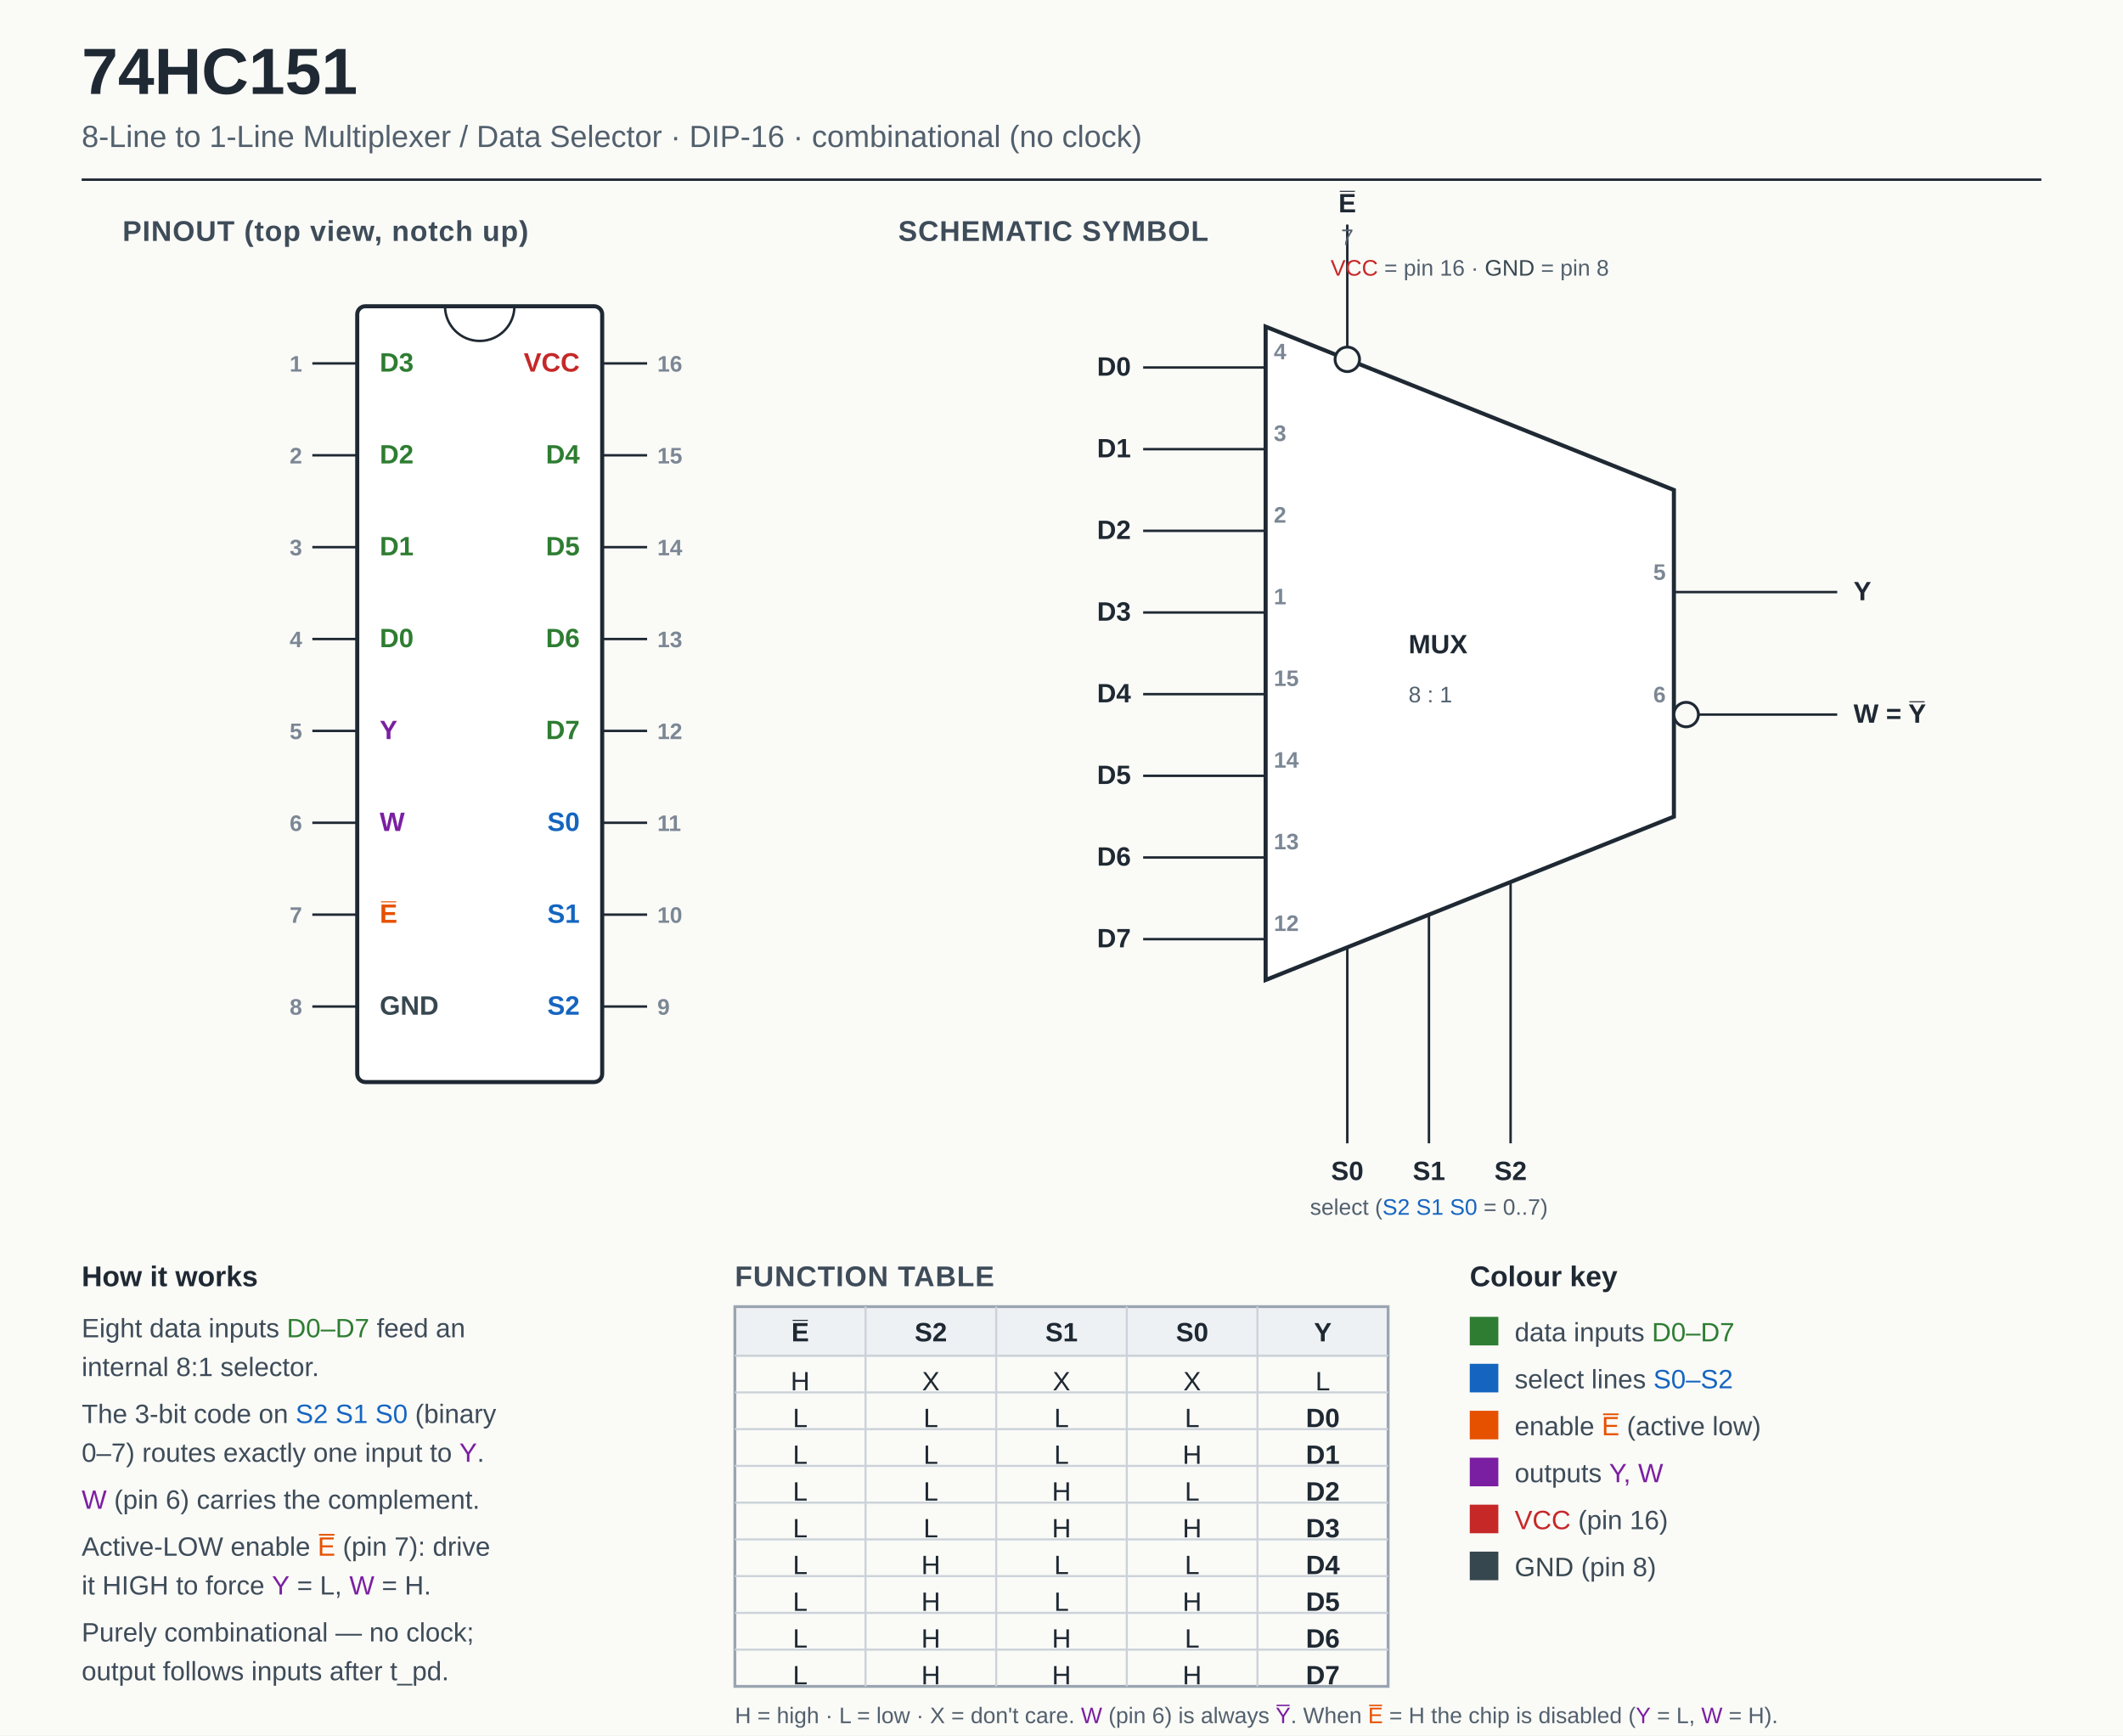
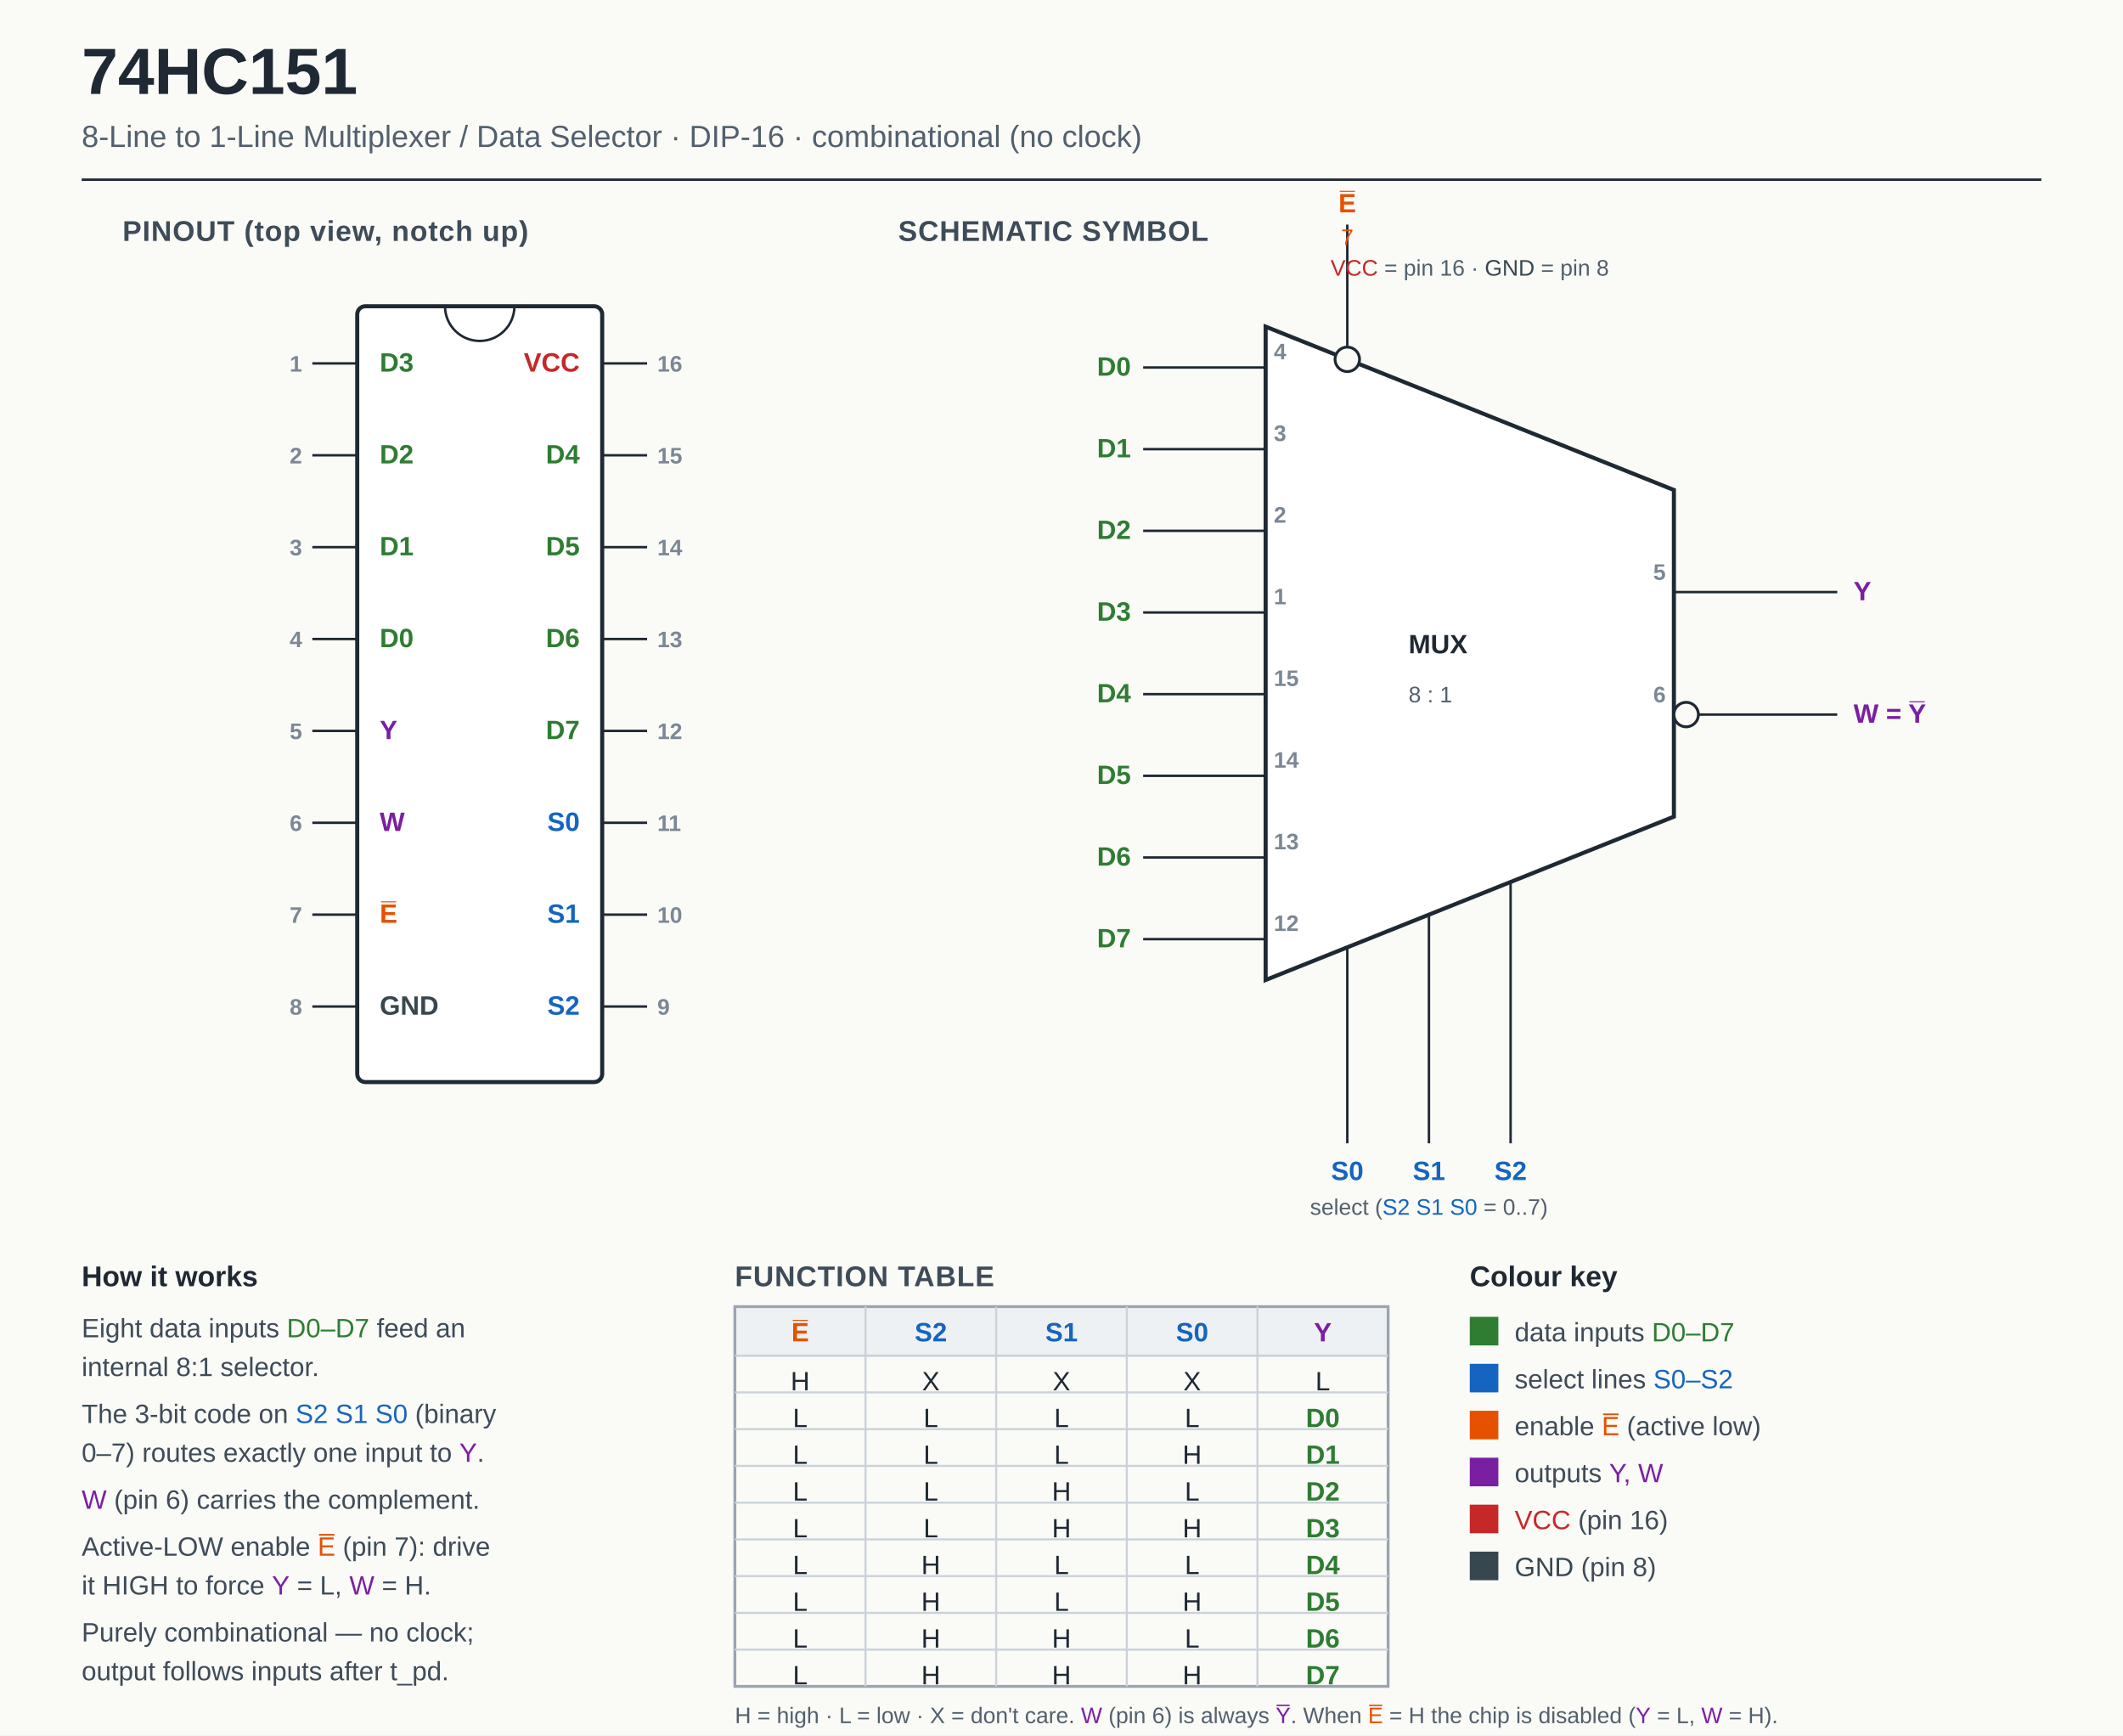
<svg xmlns="http://www.w3.org/2000/svg" viewBox="0 0 1040 850" font-family="Segoe UI, Arial, sans-serif">
  <defs>
    <style>
      .bg     { fill:#fafaf7; }
      .thin   { stroke:#1f2933; stroke-width:1.2; fill:none; }
      .body   { fill:#ffffff; stroke:#1f2933; stroke-width:2; }
      .title  { fill:#1f2933; font-size:32px; font-weight:700; }
      .sub    { fill:#52606d; font-size:15px; }
      .panel  { fill:#3e4c59; font-size:14px; font-weight:600; letter-spacing:.4px; }
      .pinno  { fill:#7b8794; font-size:11px; font-weight:600; }
      .sig    { font-size:13px; font-weight:700; }
-       .green  { fill:#2e7d32; }
-       .blue   { fill:#1565c0; }
-       .orange { fill:#e65100; }
-       .purple { fill:#7b1fa2; }
-       .red    { fill:#c62828; }
-       .slate  { fill:#37474f; }
+       .green  { fill:#2e7d32 !important; }
+       .blue   { fill:#1565c0 !important; }
+       .orange { fill:#e65100 !important; }
+       .purple { fill:#7b1fa2 !important; }
+       .red    { fill:#c62828 !important; }
+       .slate  { fill:#37474f !important; }
      .lbl    { fill:#1f2933; font-size:13px; font-weight:700; }
      .small  { fill:#52606d; font-size:11px; }
      .tbl    { fill:#1f2933; font-size:13px; }
      .tblh   { fill:#1f2933; font-size:13px; font-weight:700; }
      .note   { fill:#3e4c59; font-size:13px; }
      .noteh  { fill:#1f2933; font-size:14px; font-weight:700; }
      .grid   { stroke:#cbd2d9; stroke-width:1; }
    </style>
  </defs>
  <rect class="bg" x="0" y="0" width="1040" height="850" />
  <text class="title" x="40" y="46">74HC151</text>
  <text class="sub" x="40" y="72">8-Line to 1-Line Multiplexer / Data Selector  ·  DIP-16  ·  combinational (no clock)</text>
  <line class="thin" x1="40" y1="88" x2="1000" y2="88" />
  <text class="panel" x="60" y="118">PINOUT  (top view, notch up)</text>
  <rect class="body" x="175" y="150" width="120" height="380" rx="4" />
  <path class="thin" d="M 218 150 A 17 17 0 0 0 252 150" fill="#fafaf7" />
  <line class="thin" x1="175" y1="178" x2="153" y2="178" />
  <text class="pinno" x="148" y="182" text-anchor="end">1</text>
  <text class="sig green" x="186" y="182">D3</text>
  <line class="thin" x1="175" y1="223" x2="153" y2="223" />
  <text class="pinno" x="148" y="227" text-anchor="end">2</text>
  <text class="sig green" x="186" y="227">D2</text>
  <line class="thin" x1="175" y1="268" x2="153" y2="268" />
  <text class="pinno" x="148" y="272" text-anchor="end">3</text>
  <text class="sig green" x="186" y="272">D1</text>
  <line class="thin" x1="175" y1="313" x2="153" y2="313" />
  <text class="pinno" x="148" y="317" text-anchor="end">4</text>
  <text class="sig green" x="186" y="317">D0</text>
  <line class="thin" x1="175" y1="358" x2="153" y2="358" />
  <text class="pinno" x="148" y="362" text-anchor="end">5</text>
  <text class="sig purple" x="186" y="362">Y</text>
  <line class="thin" x1="175" y1="403" x2="153" y2="403" />
  <text class="pinno" x="148" y="407" text-anchor="end">6</text>
  <text class="sig purple" x="186" y="407">W</text>
  <line class="thin" x1="175" y1="448" x2="153" y2="448" />
  <text class="pinno" x="148" y="452" text-anchor="end">7</text>
  <text class="sig orange" x="186" y="452">E̅</text>
  <line class="thin" x1="175" y1="493" x2="153" y2="493" />
  <text class="pinno" x="148" y="497" text-anchor="end">8</text>
  <text class="sig slate" x="186" y="497">GND</text>
  <line class="thin" x1="295" y1="178" x2="317" y2="178" />
  <text class="pinno" x="322" y="182">16</text>
  <text class="sig red" x="284" y="182" text-anchor="end">VCC</text>
  <line class="thin" x1="295" y1="223" x2="317" y2="223" />
  <text class="pinno" x="322" y="227">15</text>
  <text class="sig green" x="284" y="227" text-anchor="end">D4</text>
  <line class="thin" x1="295" y1="268" x2="317" y2="268" />
  <text class="pinno" x="322" y="272">14</text>
  <text class="sig green" x="284" y="272" text-anchor="end">D5</text>
  <line class="thin" x1="295" y1="313" x2="317" y2="313" />
  <text class="pinno" x="322" y="317">13</text>
  <text class="sig green" x="284" y="317" text-anchor="end">D6</text>
  <line class="thin" x1="295" y1="358" x2="317" y2="358" />
  <text class="pinno" x="322" y="362">12</text>
  <text class="sig green" x="284" y="362" text-anchor="end">D7</text>
  <line class="thin" x1="295" y1="403" x2="317" y2="403" />
  <text class="pinno" x="322" y="407">11</text>
  <text class="sig blue" x="284" y="407" text-anchor="end">S0</text>
  <line class="thin" x1="295" y1="448" x2="317" y2="448" />
  <text class="pinno" x="322" y="452">10</text>
  <text class="sig blue" x="284" y="452" text-anchor="end">S1</text>
  <line class="thin" x1="295" y1="493" x2="317" y2="493" />
  <text class="pinno" x="322" y="497">9</text>
  <text class="sig blue" x="284" y="497" text-anchor="end">S2</text>
  <text class="panel" x="440" y="118">SCHEMATIC SYMBOL</text>
  <path class="body" d="M 620 160 L 820 240 L 820 400 L 620 480 Z" />
  <text x="690" y="320" class="lbl" font-size="20">MUX</text>
  <text x="690" y="344" class="small" font-size="14">8 : 1</text>
  <line class="thin" x1="560" y1="180" x2="620" y2="180" />
  <text class="lbl green" x="554" y="184" text-anchor="end">D0</text>
  <text class="pinno" x="624" y="176">4</text>
  <line class="thin" x1="560" y1="220" x2="620" y2="220" />
  <text class="lbl green" x="554" y="224" text-anchor="end">D1</text>
  <text class="pinno" x="624" y="216">3</text>
  <line class="thin" x1="560" y1="260" x2="620" y2="260" />
  <text class="lbl green" x="554" y="264" text-anchor="end">D2</text>
  <text class="pinno" x="624" y="256">2</text>
  <line class="thin" x1="560" y1="300" x2="620" y2="300" />
  <text class="lbl green" x="554" y="304" text-anchor="end">D3</text>
  <text class="pinno" x="624" y="296">1</text>
  <line class="thin" x1="560" y1="340" x2="620" y2="340" />
  <text class="lbl green" x="554" y="344" text-anchor="end">D4</text>
  <text class="pinno" x="624" y="336">15</text>
  <line class="thin" x1="560" y1="380" x2="620" y2="380" />
  <text class="lbl green" x="554" y="384" text-anchor="end">D5</text>
  <text class="pinno" x="624" y="376">14</text>
  <line class="thin" x1="560" y1="420" x2="620" y2="420" />
  <text class="lbl green" x="554" y="424" text-anchor="end">D6</text>
  <text class="pinno" x="624" y="416">13</text>
  <line class="thin" x1="560" y1="460" x2="620" y2="460" />
  <text class="lbl green" x="554" y="464" text-anchor="end">D7</text>
  <text class="pinno" x="624" y="456">12</text>
  <line class="thin" x1="660" y1="110" x2="660" y2="170" />
  <circle cx="660" cy="176" r="6" fill="#fafaf7" stroke="#1f2933" stroke-width="1.4" />
  <text class="lbl orange" x="660" y="104" text-anchor="middle">E̅</text>
  <text class="small orange" x="660" y="120" text-anchor="middle">7</text>
  <line class="thin" x1="660" y1="560" x2="660" y2="464" />
  <line class="thin" x1="700" y1="560" x2="700" y2="448" />
  <line class="thin" x1="740" y1="560" x2="740" y2="432" />
  <text class="lbl blue" x="660" y="578" text-anchor="middle">S0</text>
  <text class="lbl blue" x="700" y="578" text-anchor="middle">S1</text>
  <text class="lbl blue" x="740" y="578" text-anchor="middle">S2</text>
  <text class="small" x="700" y="595" text-anchor="middle">select  (<tspan class="blue">S2 S1 S0</tspan> = 0..7)</text>
  <line class="thin" x1="820" y1="290" x2="900" y2="290" />
  <text class="lbl purple" x="908" y="294">Y</text>
  <text class="pinno" x="816" y="284" text-anchor="end">5</text>
  <circle cx="826" cy="350" r="6" fill="#fafaf7" stroke="#1f2933" stroke-width="1.4" />
  <line class="thin" x1="832" y1="350" x2="900" y2="350" />
  <text class="lbl purple" x="908" y="354">W = Y̅</text>
  <text class="pinno" x="816" y="344" text-anchor="end">6</text>
  <text class="small" x="720" y="135" text-anchor="middle">
    <tspan class="red">VCC</tspan> = pin 16   ·   <tspan class="slate">GND</tspan> = pin 8</text>
  <text class="panel" x="360" y="630">FUNCTION TABLE</text>
  <rect x="360" y="640" width="320" height="24" fill="#eef1f4" stroke="#cbd2d9" />
  <rect x="360" y="640" width="320" height="186" fill="none" stroke="#9aa5b1" stroke-width="1.4" />
  <line class="grid" x1="424" y1="640" x2="424" y2="826" />
  <line class="grid" x1="488" y1="640" x2="488" y2="826" />
  <line class="grid" x1="552" y1="640" x2="552" y2="826" />
  <line class="grid" x1="616" y1="640" x2="616" y2="826" />
  <text class="tblh orange" x="392" y="657" text-anchor="middle">E̅</text>
  <text class="tblh blue" x="456" y="657" text-anchor="middle">S2</text>
  <text class="tblh blue" x="520" y="657" text-anchor="middle">S1</text>
  <text class="tblh blue" x="584" y="657" text-anchor="middle">S0</text>
  <text class="tblh purple" x="648" y="657" text-anchor="middle">Y</text>
  <line class="grid" x1="360" y1="664" x2="680" y2="664" />
  <text class="tbl" x="392" y="681" text-anchor="middle">H</text>
  <text class="tbl" x="456" y="681" text-anchor="middle">X</text>
  <text class="tbl" x="520" y="681" text-anchor="middle">X</text>
  <text class="tbl" x="584" y="681" text-anchor="middle">X</text>
  <text class="tbl" x="648" y="681" text-anchor="middle" fill="#7b8794">L</text>
  <line class="grid" x1="360" y1="682" x2="680" y2="682" />
  <text class="tbl" x="392" y="699" text-anchor="middle">L</text>
  <text class="tbl" x="456" y="699" text-anchor="middle">L</text>
  <text class="tbl" x="520" y="699" text-anchor="middle">L</text>
  <text class="tbl" x="584" y="699" text-anchor="middle">L</text>
  <text class="tbl green" x="648" y="699" text-anchor="middle" font-weight="700">D0</text>
  <line class="grid" x1="360" y1="700" x2="680" y2="700" />
  <text class="tbl" x="392" y="717" text-anchor="middle">L</text>
  <text class="tbl" x="456" y="717" text-anchor="middle">L</text>
  <text class="tbl" x="520" y="717" text-anchor="middle">L</text>
  <text class="tbl" x="584" y="717" text-anchor="middle">H</text>
  <text class="tbl green" x="648" y="717" text-anchor="middle" font-weight="700">D1</text>
  <line class="grid" x1="360" y1="718" x2="680" y2="718" />
  <text class="tbl" x="392" y="735" text-anchor="middle">L</text>
  <text class="tbl" x="456" y="735" text-anchor="middle">L</text>
  <text class="tbl" x="520" y="735" text-anchor="middle">H</text>
  <text class="tbl" x="584" y="735" text-anchor="middle">L</text>
  <text class="tbl green" x="648" y="735" text-anchor="middle" font-weight="700">D2</text>
  <line class="grid" x1="360" y1="736" x2="680" y2="736" />
  <text class="tbl" x="392" y="753" text-anchor="middle">L</text>
  <text class="tbl" x="456" y="753" text-anchor="middle">L</text>
  <text class="tbl" x="520" y="753" text-anchor="middle">H</text>
  <text class="tbl" x="584" y="753" text-anchor="middle">H</text>
  <text class="tbl green" x="648" y="753" text-anchor="middle" font-weight="700">D3</text>
  <line class="grid" x1="360" y1="754" x2="680" y2="754" />
  <text class="tbl" x="392" y="771" text-anchor="middle">L</text>
  <text class="tbl" x="456" y="771" text-anchor="middle">H</text>
  <text class="tbl" x="520" y="771" text-anchor="middle">L</text>
  <text class="tbl" x="584" y="771" text-anchor="middle">L</text>
  <text class="tbl green" x="648" y="771" text-anchor="middle" font-weight="700">D4</text>
  <line class="grid" x1="360" y1="772" x2="680" y2="772" />
  <text class="tbl" x="392" y="789" text-anchor="middle">L</text>
  <text class="tbl" x="456" y="789" text-anchor="middle">H</text>
  <text class="tbl" x="520" y="789" text-anchor="middle">L</text>
  <text class="tbl" x="584" y="789" text-anchor="middle">H</text>
  <text class="tbl green" x="648" y="789" text-anchor="middle" font-weight="700">D5</text>
  <line class="grid" x1="360" y1="790" x2="680" y2="790" />
  <text class="tbl" x="392" y="807" text-anchor="middle">L</text>
  <text class="tbl" x="456" y="807" text-anchor="middle">H</text>
  <text class="tbl" x="520" y="807" text-anchor="middle">H</text>
  <text class="tbl" x="584" y="807" text-anchor="middle">L</text>
  <text class="tbl green" x="648" y="807" text-anchor="middle" font-weight="700">D6</text>
  <line class="grid" x1="360" y1="808" x2="680" y2="808" />
  <text class="tbl" x="392" y="825" text-anchor="middle">L</text>
  <text class="tbl" x="456" y="825" text-anchor="middle">H</text>
  <text class="tbl" x="520" y="825" text-anchor="middle">H</text>
  <text class="tbl" x="584" y="825" text-anchor="middle">H</text>
  <text class="tbl green" x="648" y="825" text-anchor="middle" font-weight="700">D7</text>
  <text class="small" x="360" y="844">H = high · L = low · X = don't care.  <tspan class="purple">W</tspan> (pin 6) is always <tspan class="purple">Y̅</tspan>.  When <tspan class="orange">E̅</tspan> = H the chip is disabled (<tspan class="purple">Y</tspan> = L, <tspan class="purple">W</tspan> = H).</text>
  <text class="noteh" x="40" y="630">How it works</text>
  <text class="note" x="40" y="655">Eight data inputs <tspan class="green">D0–D7</tspan> feed an</text>
  <text class="note" x="40" y="674">internal 8:1 selector.</text>
  <text class="note" x="40" y="697">The 3-bit code on <tspan class="blue">S2 S1 S0</tspan> (binary</text>
  <text class="note" x="40" y="716">0–7) routes exactly one input to <tspan class="purple">Y</tspan>.</text>
  <text class="note" x="40" y="739">
    <tspan class="purple">W</tspan> (pin 6) carries the complement.</text>
  <text class="note" x="40" y="762">Active-LOW enable <tspan class="orange">E̅</tspan> (pin 7): drive</text>
  <text class="note" x="40" y="781">it HIGH to force <tspan class="purple">Y</tspan> = L, <tspan class="purple">W</tspan> = H.</text>
  <text class="note" x="40" y="804">Purely combinational — no clock;</text>
  <text class="note" x="40" y="823">output follows inputs after t_pd.</text>
  <text class="noteh" x="720" y="630">Colour key</text>
  <rect x="720" y="645" width="14" height="14" fill="#2e7d32" />
  <text class="note" x="742" y="657">data inputs <tspan class="green">D0–D7</tspan>
  </text>
  <rect x="720" y="668" width="14" height="14" fill="#1565c0" />
  <text class="note" x="742" y="680">select lines <tspan class="blue">S0–S2</tspan>
  </text>
  <rect x="720" y="691" width="14" height="14" fill="#e65100" />
  <text class="note" x="742" y="703">enable <tspan class="orange">E̅</tspan> (active low)</text>
  <rect x="720" y="714" width="14" height="14" fill="#7b1fa2" />
  <text class="note" x="742" y="726">outputs <tspan class="purple">Y, W</tspan>
  </text>
  <rect x="720" y="737" width="14" height="14" fill="#c62828" />
  <text class="note" x="742" y="749">
    <tspan class="red">VCC</tspan> (pin 16)</text>
  <rect x="720" y="760" width="14" height="14" fill="#37474f" />
  <text class="note" x="742" y="772">
    <tspan class="slate">GND</tspan> (pin 8)</text>
</svg>
